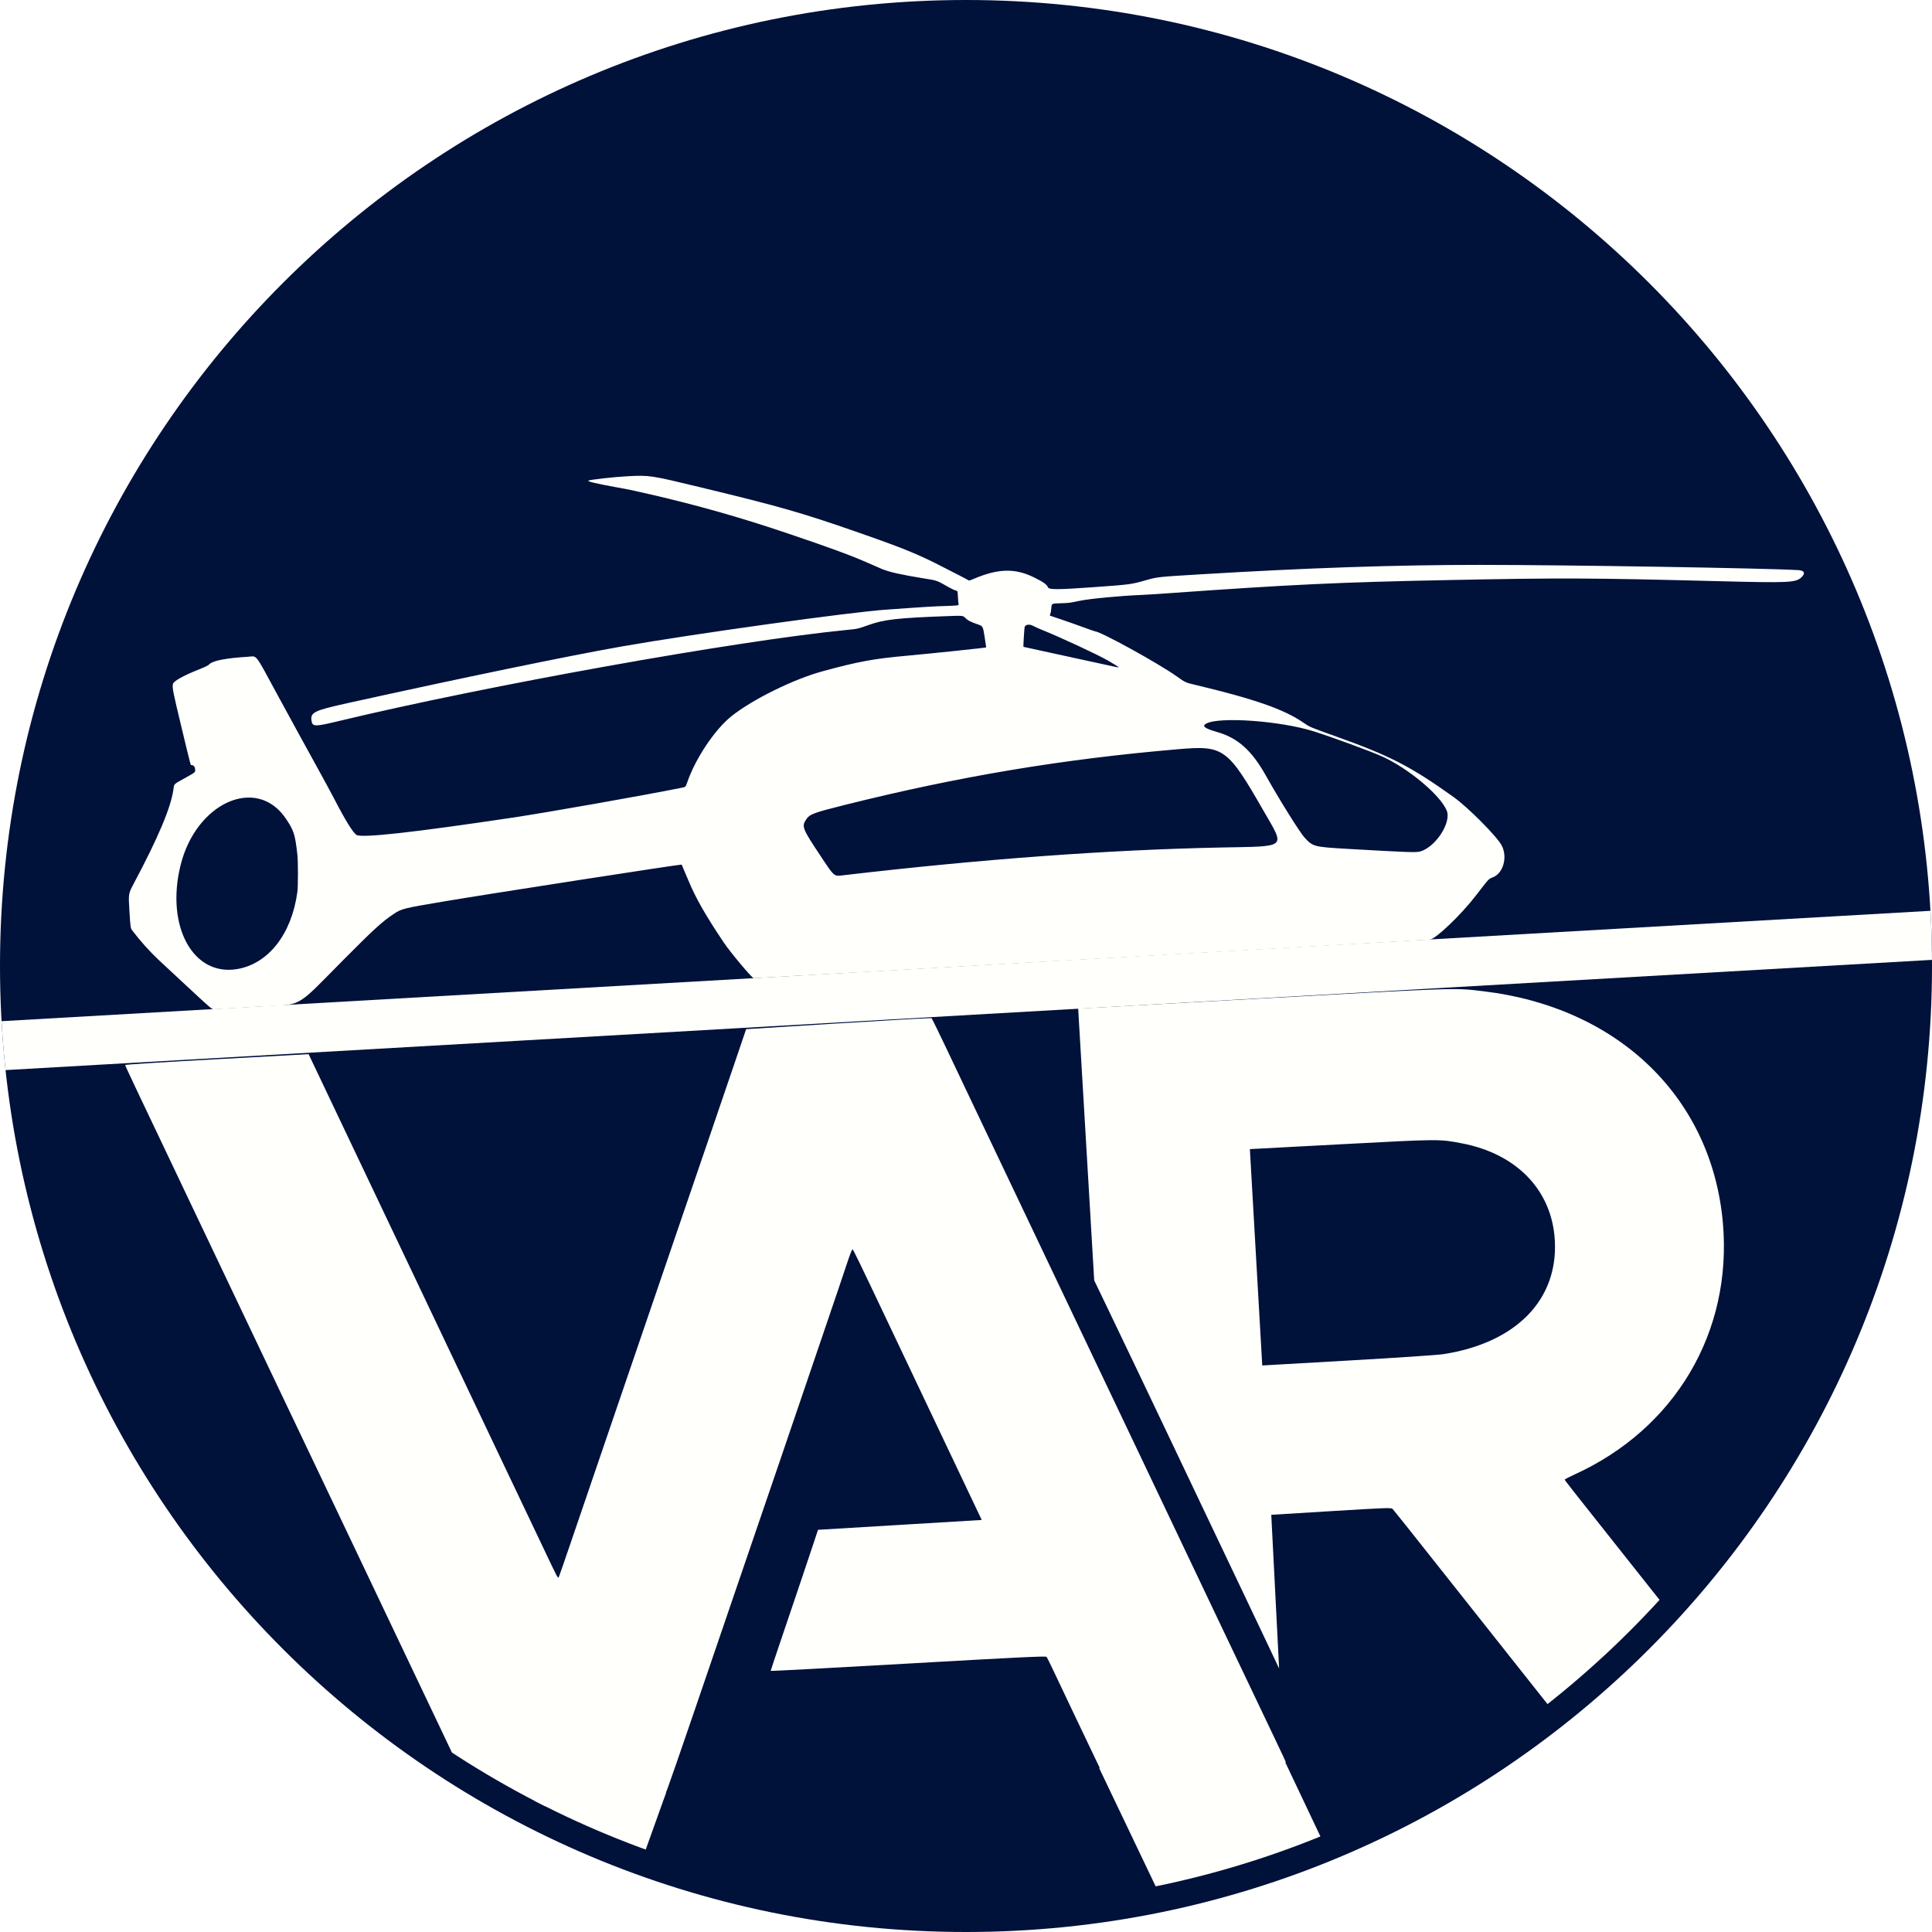
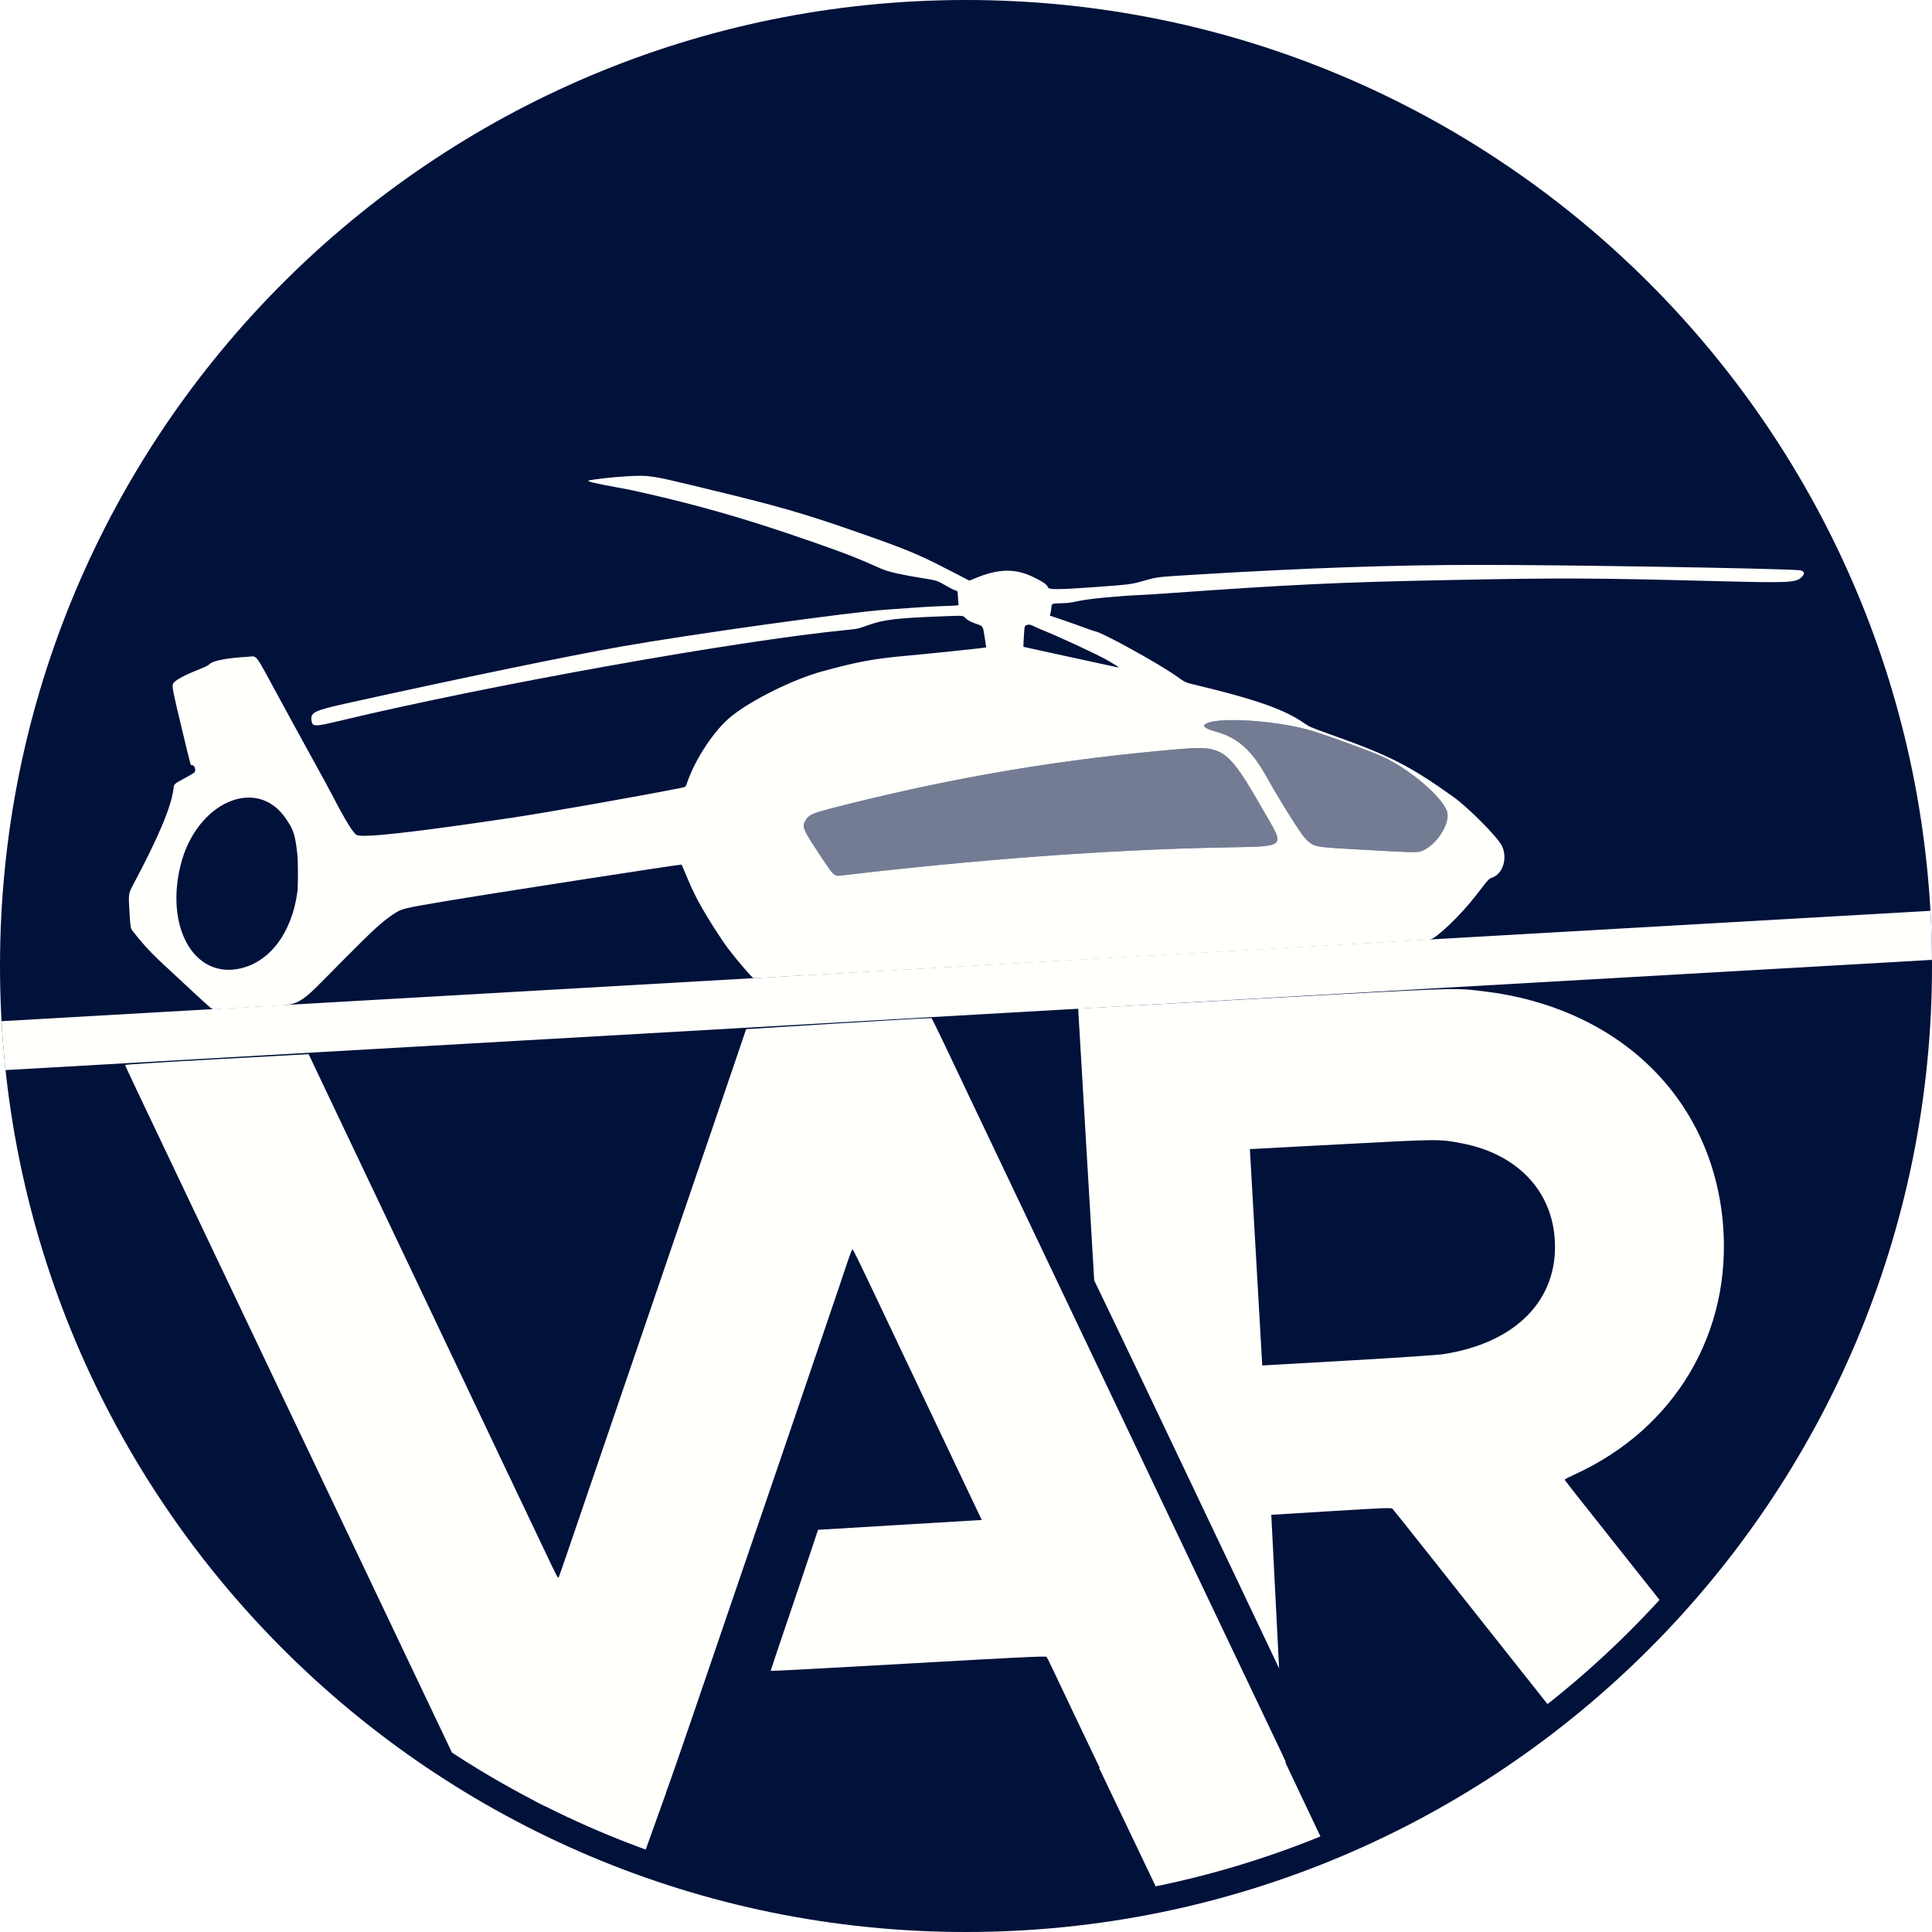
<svg xmlns="http://www.w3.org/2000/svg" viewBox="0 0 512 512" width="512" height="512">
  <defs>
    <clipPath id="mn">
      <circle cx="256" cy="256" r="256" />
    </clipPath>
  </defs>
  <g clip-path="url(#mn)">
    <circle cx="256" cy="256" r="256" fill="#00113A" />
    <g fill="#FFFFFC" transform="translate(34.00,126.11) scale(0.444)">
      <path d="M35.7 305.27C27.86 297.99 20 290.67 18.23 289.02C12.94 284.07 7.26 277.76 2.59 271.63C1.3 269.94 1.3 269.94 0.67 259.67C0.04 249.4 0.04 249.4 3.21 243.43C17.85 215.93 25.31 198.26 26.9 187.33C27.45 183.58 26.65 184.36 34.25 180.13C39.92 176.97 39.91 176.98 39.91 175.49C39.91 173.85 39.02 172.61 37.83 172.6C37.11 172.6 37.81 175.22 31.69 149.81C26.64 128.87 26.11 126.2 26.67 124.15C27.12 122.49 32.62 119.37 41.13 115.95C46.53 113.78 47.49 113.3 48.58 112.26C50.67 110.26 58.97 108.69 71.24 107.99C77.19 107.64 74.98 104.81 89.29 131.15C96.15 143.79 105.73 161.29 110.57 170.04C115.41 178.79 120.75 188.62 122.44 191.88C129.48 205.52 134.23 213.21 136.29 214.34C139.72 216.22 170.18 212.83 229.23 204.01C250.02 200.91 306.75 190.88 330.23 186.17C332.66 185.68 332.66 185.68 333.54 183.12C338.5 168.63 350.1 151.3 360.17 143.32C372.8 133.3 397.13 121.34 414.41 116.63C435.84 110.79 444.66 109.17 464.81 107.34C479.81 105.98 511.76 102.62 512.05 102.38C512.08 102.36 511.65 99.49 511.1 96.01C510.1 89.68 510.1 89.68 506.87 88.58C502.65 87.13 501 86.26 499.45 84.67C498.18 83.37 498.18 83.37 487.88 83.75C459.05 84.82 451.08 85.73 441.9 89.01C435.4 91.33 435.45 91.31 428.8 91.97C362.81 98.45 214.12 125.11 126.21 146.21C111.13 149.83 109.91 149.82 109.35 146.09C108.62 141.18 110.96 140.04 130.7 135.68C199.78 120.43 262.82 107.4 294.63 101.81C336.98 94.36 431.41 81.22 452.54 79.84C455.13 79.67 462.05 79.18 467.91 78.75C473.77 78.33 480.74 77.91 483.41 77.82C496.02 77.41 495.76 77.44 495.55 76.49C495.44 76.03 495.28 74.08 495.18 72.17C495.01 68.69 495.01 68.69 493.75 68.38C493.06 68.2 491.24 67.34 489.71 66.47C482.4 62.32 482.87 62.48 475.05 61.23C461.69 59.09 454.17 57.41 449.82 55.59C448.42 55 444.91 53.47 442.02 52.19C431.61 47.57 418.28 42.66 392.8 34.08C364.87 24.67 339.59 17.5 311.76 11.09C299.95 8.37 299.99 8.38 290.21 6.6C279.38 4.63 274.04 3.36 274.55 2.87C275.14 2.3 289.73 0.65 297.88 0.23C311.16 -0.46 311.55 -0.4 341.15 6.74C389.7 18.46 402.15 22.04 437.97 34.58C462.99 43.33 472.02 47.05 486.52 54.55C489.7 56.2 494.13 58.47 496.36 59.59C498.58 60.72 500.74 61.86 501.14 62.13C501.87 62.62 501.89 62.62 504.82 61.38C519.4 55.23 529.43 55.03 540.79 60.69C546.35 63.46 548.17 64.78 548.98 66.6C549.58 67.97 555.31 67.94 575.92 66.45C598.39 64.83 598.39 64.83 607.34 62.29C614.29 60.32 614.14 60.33 639.56 58.79C703.41 54.93 756.26 53.13 806.36 53.13C858.12 53.13 977.54 55.09 996.82 56.26C1000.43 56.48 1001.17 58.14 998.71 60.49C995.29 63.76 991.43 63.94 948.73 62.85C873.08 60.91 856.08 60.83 788.97 62.17C722.22 63.5 694.67 64.8 620.01 70.11C613.86 70.55 607 70.98 604.77 71.07C591.89 71.59 573.5 73.35 567.47 74.64C561.97 75.82 561.32 75.9 556.36 76.04C551.11 76.19 551.11 76.19 550.94 78.75C550.84 80.16 550.57 81.77 550.34 82.33C550.01 83.11 549.99 83.38 550.24 83.47C550.42 83.53 553.42 84.55 556.9 85.72C560.39 86.9 566.25 88.96 569.93 90.32C573.61 91.67 576.74 92.77 576.89 92.77C580.14 92.77 614.7 111.79 625.81 119.69C630.93 123.34 630.93 123.34 636.87 124.75C672.02 133.12 689.95 139.38 701.29 147.24C705.18 149.93 705.18 149.93 720.24 155.31C752.95 166.98 765.35 173.35 790.99 191.66C799.5 197.73 816.67 214.97 819.64 220.42C823.42 227.36 820.75 237.21 814.42 239.63C811.9 240.59 812.26 240.2 804.25 250.61C795.46 262.02 780.6 276.24 776.87 276.82C775.66 277 373.53 299.94 373.25 299.84C371.87 299.33 359.32 284.34 355.46 278.59C344.66 262.51 338.75 252.16 334.39 241.69C332.21 236.45 330.36 232.1 330.28 232.02C329.97 231.71 213.68 249.73 187.97 254.08C164.08 258.12 163.13 258.35 158.5 261.43C151.54 266.06 146.73 270.44 129.11 288.18C98.73 318.77 105.03 315.29 77.25 316.85C63.91 317.61 52.31 318.29 51.48 318.37C49.96 318.52 49.96 318.52 35.7 305.27ZM65.16 294.35C83.73 291.12 97.51 273.39 100.91 248.38C101.38 244.97 101.37 230.17 100.9 226C99.56 213.99 98.8 211.61 94.02 204.55C76.64 178.83 40.43 194.92 31.18 232.47C22.2 268.91 38.7 298.96 65.16 294.35ZM426.51 238.42C508.82 228.76 585.47 223.14 652.64 221.81C692.24 221.03 690.56 222.48 677.71 200.11C656.08 162.43 653.86 160.82 626.75 163.14C557.73 169.02 495.94 179.34 427.86 196.36C408.78 201.13 406.7 201.91 404.56 205.13C401.84 209.25 402.31 210.47 412.79 226.27C421.54 239.45 421.09 239.05 426.51 238.42ZM771.34 224.12C780.47 221.3 789.76 206.88 786.96 199.86C783.31 190.7 764.16 174.62 748.38 167.48C741.64 164.43 718.63 155.97 707.64 152.51C687.74 146.23 651.12 143.59 643.34 147.88C640.63 149.37 642.43 150.74 649.96 152.91C662.3 156.47 670.56 163.87 679.03 178.98C687.23 193.6 699.29 212.89 702.16 215.99C707.1 221.32 707.66 221.47 727.59 222.62C764.71 224.76 768.81 224.9 771.34 224.12ZM591.15 114.24C591.15 114.08 588 112.11 584.82 110.28C578.3 106.55 556.35 96.34 545.07 91.8C543.08 91 540.82 89.97 540.03 89.52C537.82 88.26 535.19 88.74 534.96 90.44C534.72 92.22 534.14 101.92 534.27 102.04C534.33 102.09 541.55 103.67 550.3 105.55C559.05 107.43 571.61 110.17 578.21 111.63C589.8 114.19 591.15 114.47 591.15 114.24Z" fill-rule="evenodd" />
+       <path d="M426.51 238.42C508.82 228.76 585.47 223.14 652.64 221.81C692.24 221.03 690.56 222.48 677.71 200.11C656.08 162.43 653.86 160.82 626.75 163.14C557.73 169.02 495.94 179.34 427.86 196.36C408.78 201.13 406.7 201.91 404.56 205.13C401.84 209.25 402.31 210.47 412.79 226.27C421.54 239.45 421.09 239.05 426.51 238.42ZM771.34 224.12C780.47 221.3 789.76 206.88 786.96 199.86C783.31 190.7 764.16 174.62 748.38 167.48C741.64 164.43 718.63 155.97 707.64 152.51C687.74 146.23 651.12 143.59 643.34 147.88C640.63 149.37 642.43 150.74 649.96 152.91C662.3 156.47 670.56 163.87 679.03 178.98C687.23 193.6 699.29 212.89 702.16 215.99C707.1 221.32 707.66 221.47 727.59 222.62C764.71 224.76 768.81 224.9 771.34 224.12Z" opacity="0.45" />
    </g>
    <g transform="translate(256,256) rotate(-3.275)">
      <rect x="-614.4" y="0" width="1228.8" height="13" fill="#FFFFFC" />
    </g>
    <g transform="rotate(-3.275 256 256)">
      <defs>
        <clipPath id="wc5">
          <circle cx="256" cy="256" r="249.00" />
        </clipPath>
      </defs>
      <g clip-path="url(#wc5)">
        <g fill="#FFFFFC" transform="translate(32.03,269.00) scale(0.42394)">
          <path d="M195.1 478.09C193.93 477.63 193.3 476.14 173.69 427.85C169.31 417.07 161.96 399.04 157.36 387.77C144.85 357.16 130.53 321.99 124.7 307.6C121.86 300.58 116.25 286.82 112.24 277.02C99.77 246.52 89.4 221.12 84.01 207.84C76.29 188.85 63.1 156.48 36.82 92.04C5.35 14.87 0 1.67 0 1.08C0 0.81 25.85 0.66 57.45 0.74L114.9 0.89L119.73 12.77C122.38 19.3 128.74 34.93 133.87 47.51C145.14 75.16 159.52 110.48 170.14 136.58C174.45 147.19 182.06 165.9 187.05 178.15C196.26 200.76 206.8 226.67 220.74 260.99C224.99 271.44 230.49 284.93 232.96 290.97C235.43 297.02 240.44 309.31 244.09 318.29C251.9 337.51 251.75 337.2 252.42 336.01C252.69 335.53 256.69 325.8 261.33 314.39C269.84 293.41 277.55 274.47 295.12 231.29C300.44 218.23 308.05 199.52 312.04 189.73C318.74 173.26 325.93 155.59 346.48 105.11C350.8 94.49 358.42 75.79 363.41 63.54C368.4 51.29 376.16 32.19 380.66 21.08L388.83 0.89L446.64 0.59C478.44 0.43 504.66 0.45 504.91 0.64C505.16 0.82 508.67 9.11 512.7 19.04C516.73 28.98 524.11 47.13 529.11 59.38C541.84 90.6 555.55 124.24 565.9 149.64C570.75 161.56 578.1 179.6 582.23 189.73C586.36 199.85 593.99 218.56 599.17 231.29C604.36 244.03 612.91 265.01 618.18 277.91C633.59 315.68 644.01 341.24 650.83 358.08C654.35 366.73 659.95 380.49 663.29 388.66C666.63 396.82 673.22 412.99 677.95 424.58C682.68 436.18 689.46 452.8 693.03 461.52C696.6 470.24 699.52 477.52 699.52 477.7C699.52 477.88 673.66 478.03 642.04 478.03L584.56 478.03L581.68 471.05C577.2 460.19 560.23 418.53 557.18 410.93C555.68 407.17 554.19 403.76 553.87 403.36C553.42 402.77 535.39 402.61 467.27 402.61C419.95 402.61 381.24 402.46 381.24 402.26C381.24 402.07 384.56 393.72 388.61 383.71C396.8 363.5 408.21 335.11 412.82 323.49L415.81 315.92L467.08 315.77L518.34 315.62L513.87 304.63C511.41 298.59 505.44 283.89 500.59 271.97C495.75 260.05 487.88 240.68 483.1 228.92C478.32 217.16 470.83 198.72 466.45 187.95C450.59 148.87 447.82 142.25 447.34 142.09C447.07 142 445.2 146.13 443.18 151.28C441.16 156.42 434.67 172.52 428.75 187.05C422.83 201.59 414.81 221.36 410.93 231C407.04 240.63 399.56 259.07 394.3 271.97C376.24 316.27 366.82 339.41 358.64 359.56C345.14 392.83 338.8 408.42 330.37 429.04C311.03 476.38 310.36 477.95 309.1 478.28C307.23 478.79 196.4 478.6 195.1 478.09ZM881.95 474.91C879.81 472 876.03 466.65 856.48 438.84C852.23 432.79 840.49 416.09 830.38 401.72C820.26 387.35 807.21 368.78 801.36 360.45C784.84 336.91 776.14 324.62 775.21 323.48C774.4 322.5 772.01 322.45 736.79 322.59L699.23 322.74L698.93 370.83L698.63 418.92L690.21 398.15C685.57 386.72 677.74 367.49 672.81 355.4C667.87 343.32 660.52 325.28 656.47 315.32C652.42 305.36 644.8 286.65 639.54 273.75C634.28 260.85 625.94 240.41 621.01 228.33C616.08 216.24 608.68 198.2 604.57 188.24L597.09 170.13L596.94 85.03L596.79 -0.07L711.55 0.16C835.48 0.41 832.04 0.32 850.36 3.58C934.1 18.49 989.12 78.21 991.5 156.77C993.56 225.09 954.38 283.51 889.7 308.51C886.35 309.81 883.62 311.05 883.61 311.28C883.61 311.67 888.25 318.33 910.61 350.06C915.44 356.92 922.68 367.21 926.69 372.92C930.71 378.64 938.14 389.19 943.21 396.38C948.28 403.56 955.61 413.98 959.5 419.54C963.39 425.09 972.96 438.72 980.78 449.82C999.57 476.5 1000 477.12 1000 477.61C1000 477.84 973.95 478.03 942.12 478.03C884.24 478.03 884.24 478.03 881.95 474.91ZM812.44 228.62C858.16 224.16 885.99 198.77 885.99 161.52C885.99 130.34 865.44 106.28 831.53 97.74C817.42 94.19 818.24 94.23 756.09 93.98L698.93 93.75L698.93 161.48L698.93 229.22L752.61 229.22C784.27 229.22 808.81 228.97 812.44 228.62Z" fill-rule="evenodd" />
          <path d="M192.83 474.62 L311.60 474.62 L252.04 614.97 L252.04 614.97 ZM582.75 474.62 L697.88 474.62 L780.63 678.62 L666.26 678.62 ZM887.32 474.62 L997.18 474.62 L1138.70 678.62 L1067.96 678.62 Z" />
        </g>
      </g>
    </g>
  </g>
</svg>
